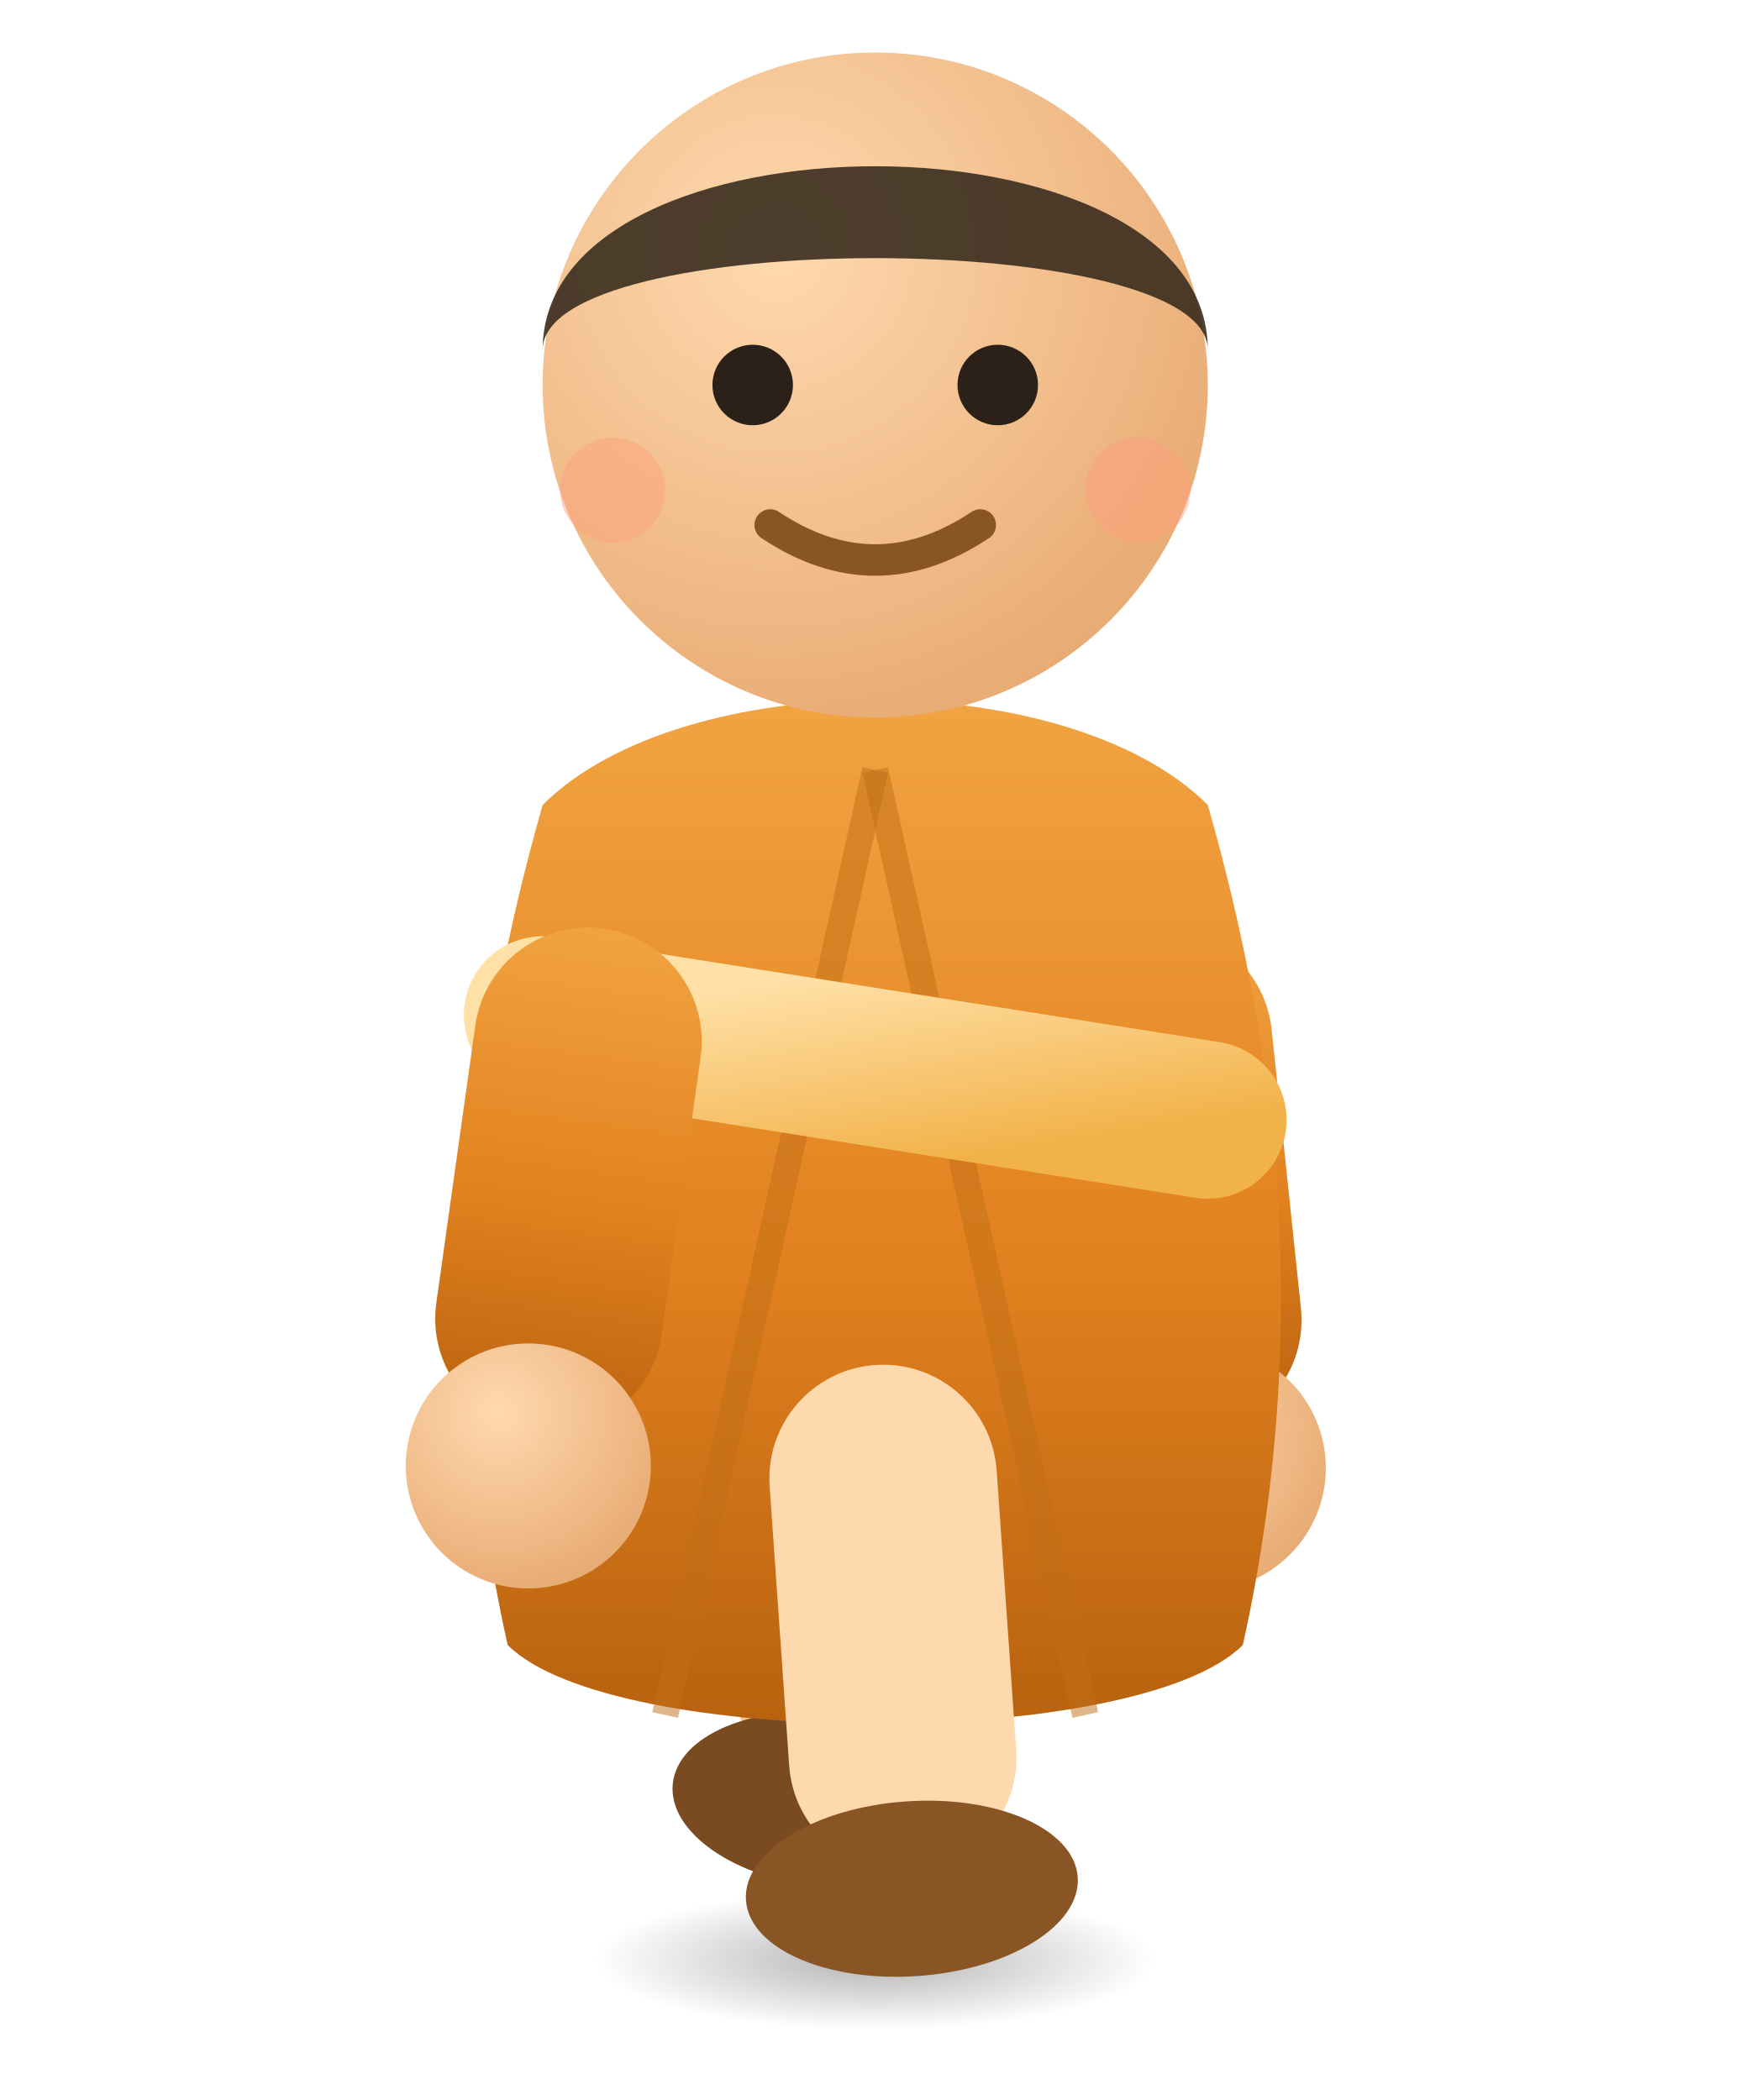
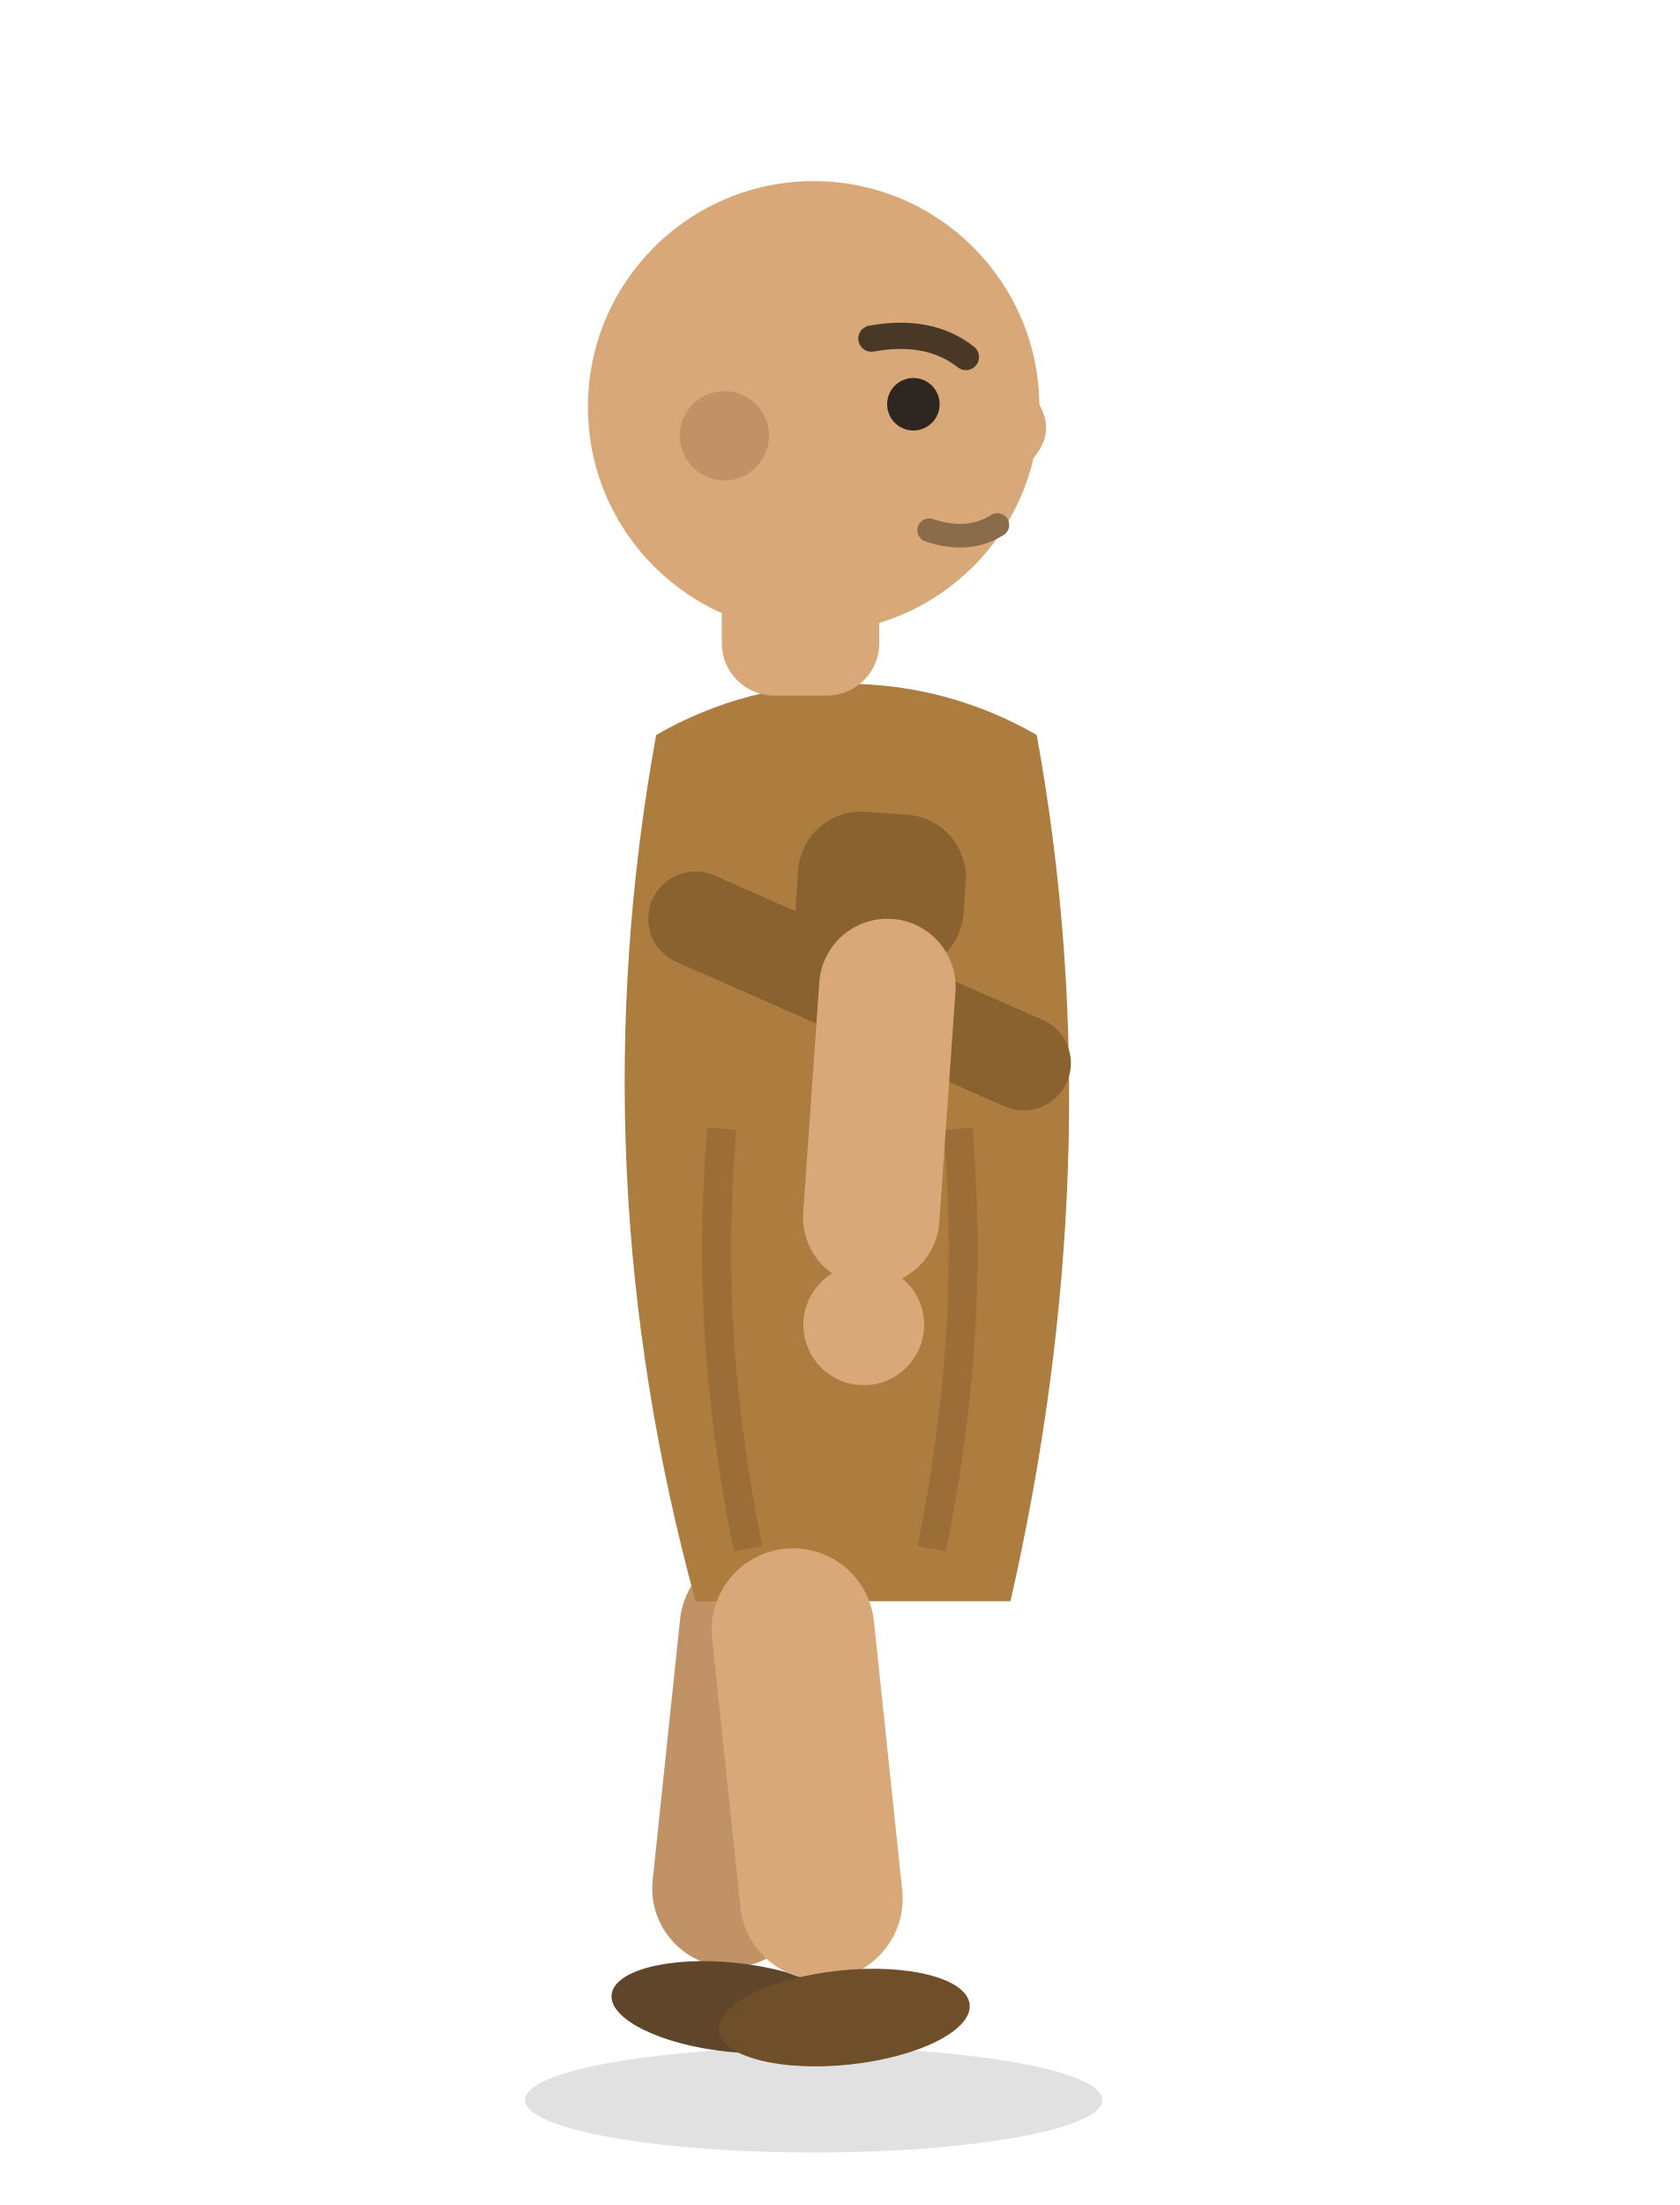
- <svg xmlns="http://www.w3.org/2000/svg" viewBox="0 0 100 120" width="100" height="120">
-   <defs>
-     <radialGradient id="skin2" cx="35%" cy="30%" r="75%">
-       <stop offset="0%" stop-color="#ffd9ae" />
-       <stop offset="100%" stop-color="#e8ab74" />
-     </radialGradient>
-     <linearGradient id="robe2" x1="0%" y1="0%" x2="0%" y2="100%">
-       <stop offset="0%" stop-color="#f2a341" />
-       <stop offset="55%" stop-color="#e2811f" />
-       <stop offset="100%" stop-color="#b8620f" />
-     </linearGradient>
-     <linearGradient id="sash2" x1="0%" y1="0%" x2="100%" y2="100%">
-       <stop offset="0%" stop-color="#ffe1a8" />
-       <stop offset="100%" stop-color="#f2b24a" />
-     </linearGradient>
-     <radialGradient id="shadow2" cx="50%" cy="50%" r="50%">
-       <stop offset="0%" stop-color="#000000" stop-opacity="0.3" />
-       <stop offset="100%" stop-color="#000000" stop-opacity="0" />
-     </radialGradient>
-   </defs>
-   <ellipse cx="50" cy="112" rx="16" ry="4" fill="url(#shadow2)" />
-   <g transform="rotate(-6 66 53)">
-     <rect x="59" y="53" width="13" height="29" rx="6.5" fill="url(#robe2)" />
-     <circle cx="65.5" cy="84" r="7" fill="url(#skin2)" />
-   </g>
-   <g transform="rotate(6 50 78) translate(0 -3)">
-     <rect x="43.5" y="78" width="13" height="27" rx="6.5" fill="#f0c48a" />
-     <ellipse cx="50" cy="106" rx="9" ry="5" fill="#7a4a20" />
-   </g>
-   <path d="M31 46 C27 60 25 76 29 94 C35 100 65 100 71 94 C75 76 73 60 69 46 C61 38 39 38 31 46 Z" fill="url(#robe2)" />
-   <path d="M50 44 L38 98" stroke="#c06e15" stroke-width="1.5" opacity="0.5" fill="none" />
-   <path d="M50 44 L62 98" stroke="#c06e15" stroke-width="1.5" opacity="0.5" fill="none" />
-   <path d="M31 58 L69 64" stroke="url(#sash2)" stroke-width="9" stroke-linecap="round" />
-   <g transform="rotate(-4 50 78)">
-     <rect x="43.5" y="78" width="13" height="29" rx="6.5" fill="#ffd9ae" />
-     <ellipse cx="50" cy="108" rx="9.5" ry="5" fill="#8a5525" />
-   </g>
-   <rect x="45" y="32" width="10" height="8" fill="url(#skin2)" />
-   <circle cx="50" cy="22" r="19" fill="url(#skin2)" />
-   <path d="M31 20 C31 6 69 6 69 20 C69 13 31 13 31 20 Z" fill="#3a2c1e" opacity="0.9" />
-   <circle cx="43" cy="22" r="2.3" fill="#2b2118" />
-   <circle cx="57" cy="22" r="2.3" fill="#2b2118" />
-   <path d="M44 30 Q50 34 56 30" stroke="#8a5525" stroke-width="1.8" fill="none" stroke-linecap="round" />
-   <circle cx="35" cy="28" r="3" fill="#ff9d7a" opacity="0.45" />
-   <circle cx="65" cy="28" r="3" fill="#ff9d7a" opacity="0.45" />
-   <g transform="rotate(8 34 53)">
-     <rect x="28" y="53" width="13" height="29" rx="6.5" fill="url(#robe2)" />
-     <circle cx="34.5" cy="84" r="7" fill="url(#skin2)" />
+ <svg xmlns="http://www.w3.org/2000/svg" viewBox="0 0 64 84" width="64" height="84">
+   <ellipse cx="31" cy="80" rx="11" ry="2" fill="#000000" opacity="0.12" />
+   <g transform="translate(0 -1)">
+     <g transform="rotate(6 29 62)">
+       <rect x="26" y="60" width="6" height="16" rx="3" fill="#c19265" />
+       <ellipse cx="29.5" cy="77.5" rx="4.6" ry="1.7" fill="#5f452a" />
+     </g>
+     <path d="M25 29 C23 40 23.5 51 26.5 62 L38.5 62 C41 51 41.5 40 39.5 29 C35 26.4 29.5 26.4 25 29 Z" fill="#ad7c3f" />
+     <path d="M26.5 36 L39 41.5" stroke="#8a6230" stroke-width="3.6" stroke-linecap="round" />
+     <path d="M27.5 44 C27 50 27.5 55 28.5 60 M36.5 44 C37 50 36.5 55 35.5 60" stroke="#8a6230" stroke-width="1.1" opacity="0.55" fill="none" />
+     <g transform="rotate(-6 30 62)">
+       <rect x="27" y="60" width="6.2" height="16.5" rx="3.1" fill="#d8a878" />
+       <ellipse cx="30.5" cy="78" rx="4.8" ry="1.8" fill="#6e4f2a" />
+     </g>
+     <rect x="27.5" y="22.5" width="6" height="5" rx="2" fill="#d8a878" />
+     <circle cx="31" cy="16.5" r="8.6" fill="#d8a878" />
+     <path d="M38.9 15.6 Q41 17.5 38.5 19.2 L37 18.8 Z" fill="#d8a878" />
+     <circle cx="27.6" cy="17.6" r="1.7" fill="#c19265" />
+     <path d="M33.2 13.9 Q35.4 13.5 36.8 14.6" stroke="#4a3826" stroke-width="1" fill="none" stroke-linecap="round" />
+     <circle cx="34.8" cy="16.4" r="1" fill="#2e2620" />
+     <path d="M35.4 21.2 Q36.9 21.7 38 21" stroke="#8a6b4a" stroke-width="0.9" fill="none" stroke-linecap="round" />
+     <g transform="rotate(4 34 33)">
+       <rect x="30.5" y="32" width="6.4" height="6" rx="2.4" fill="#8a6230" />
+       <rect x="31.6" y="36" width="5.2" height="14" rx="2.6" fill="#d8a878" />
+       <circle cx="34.2" cy="51.5" r="2.3" fill="#d8a878" />
+     </g>
  </g>
</svg>
